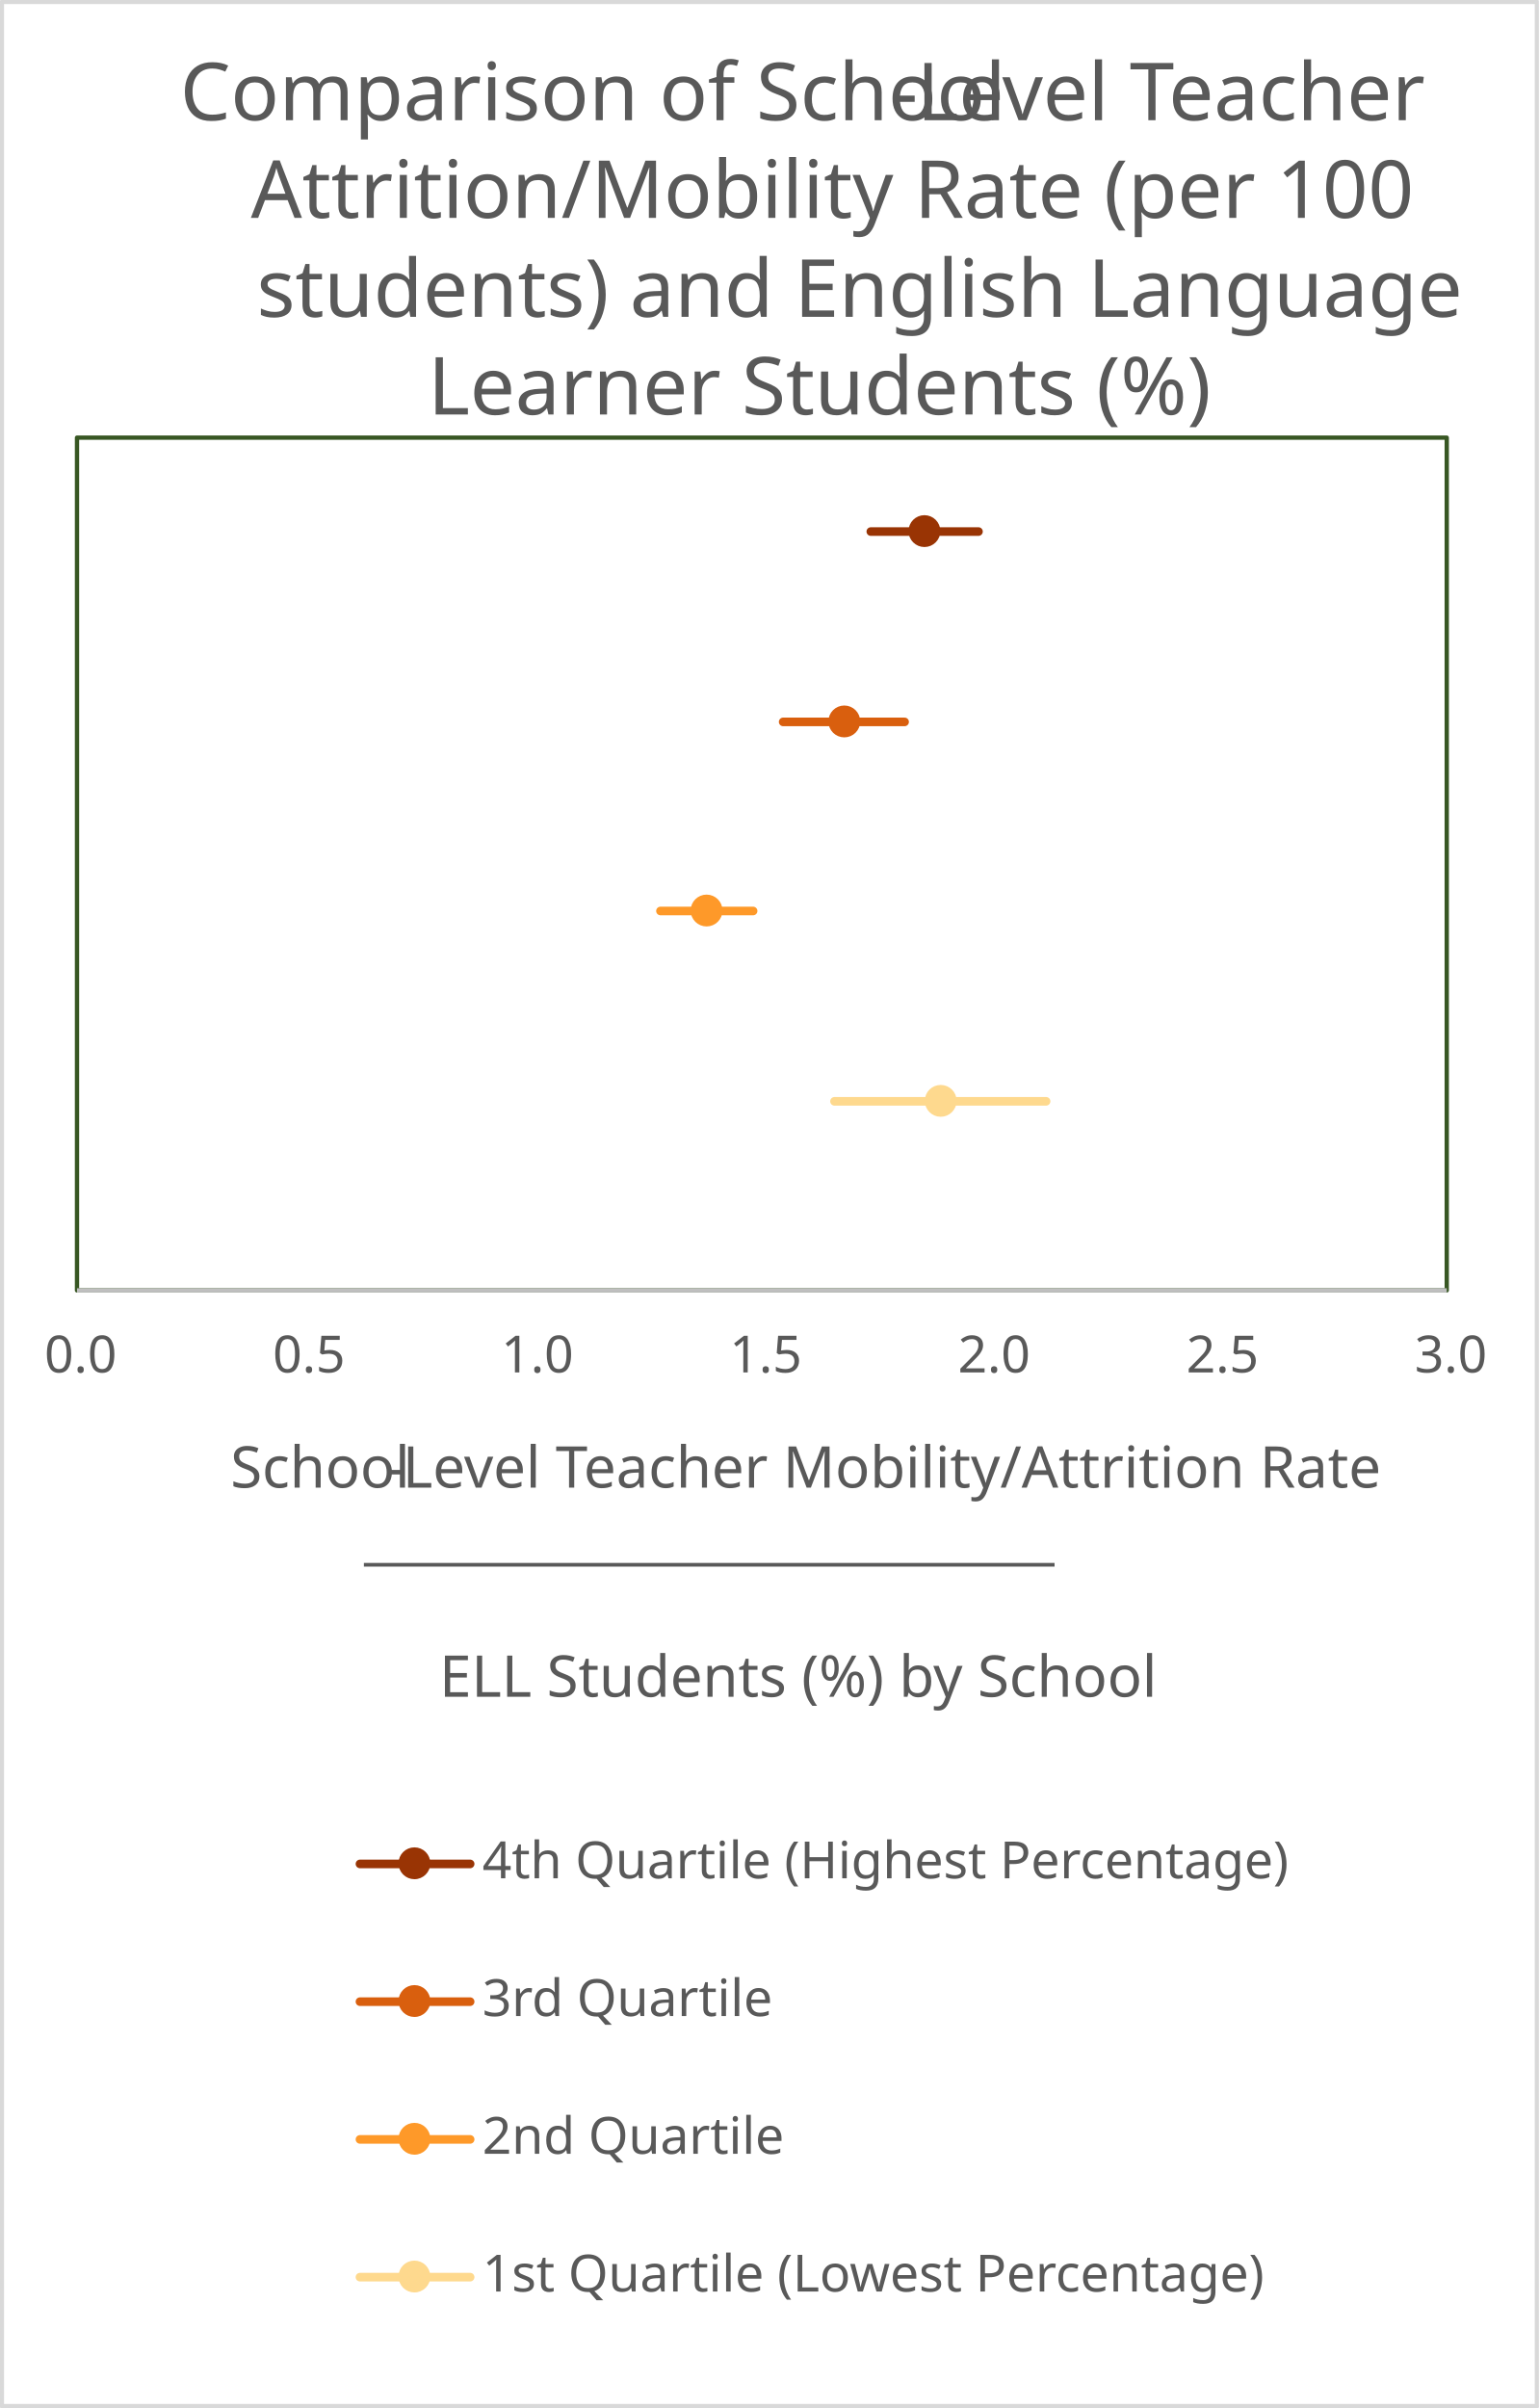
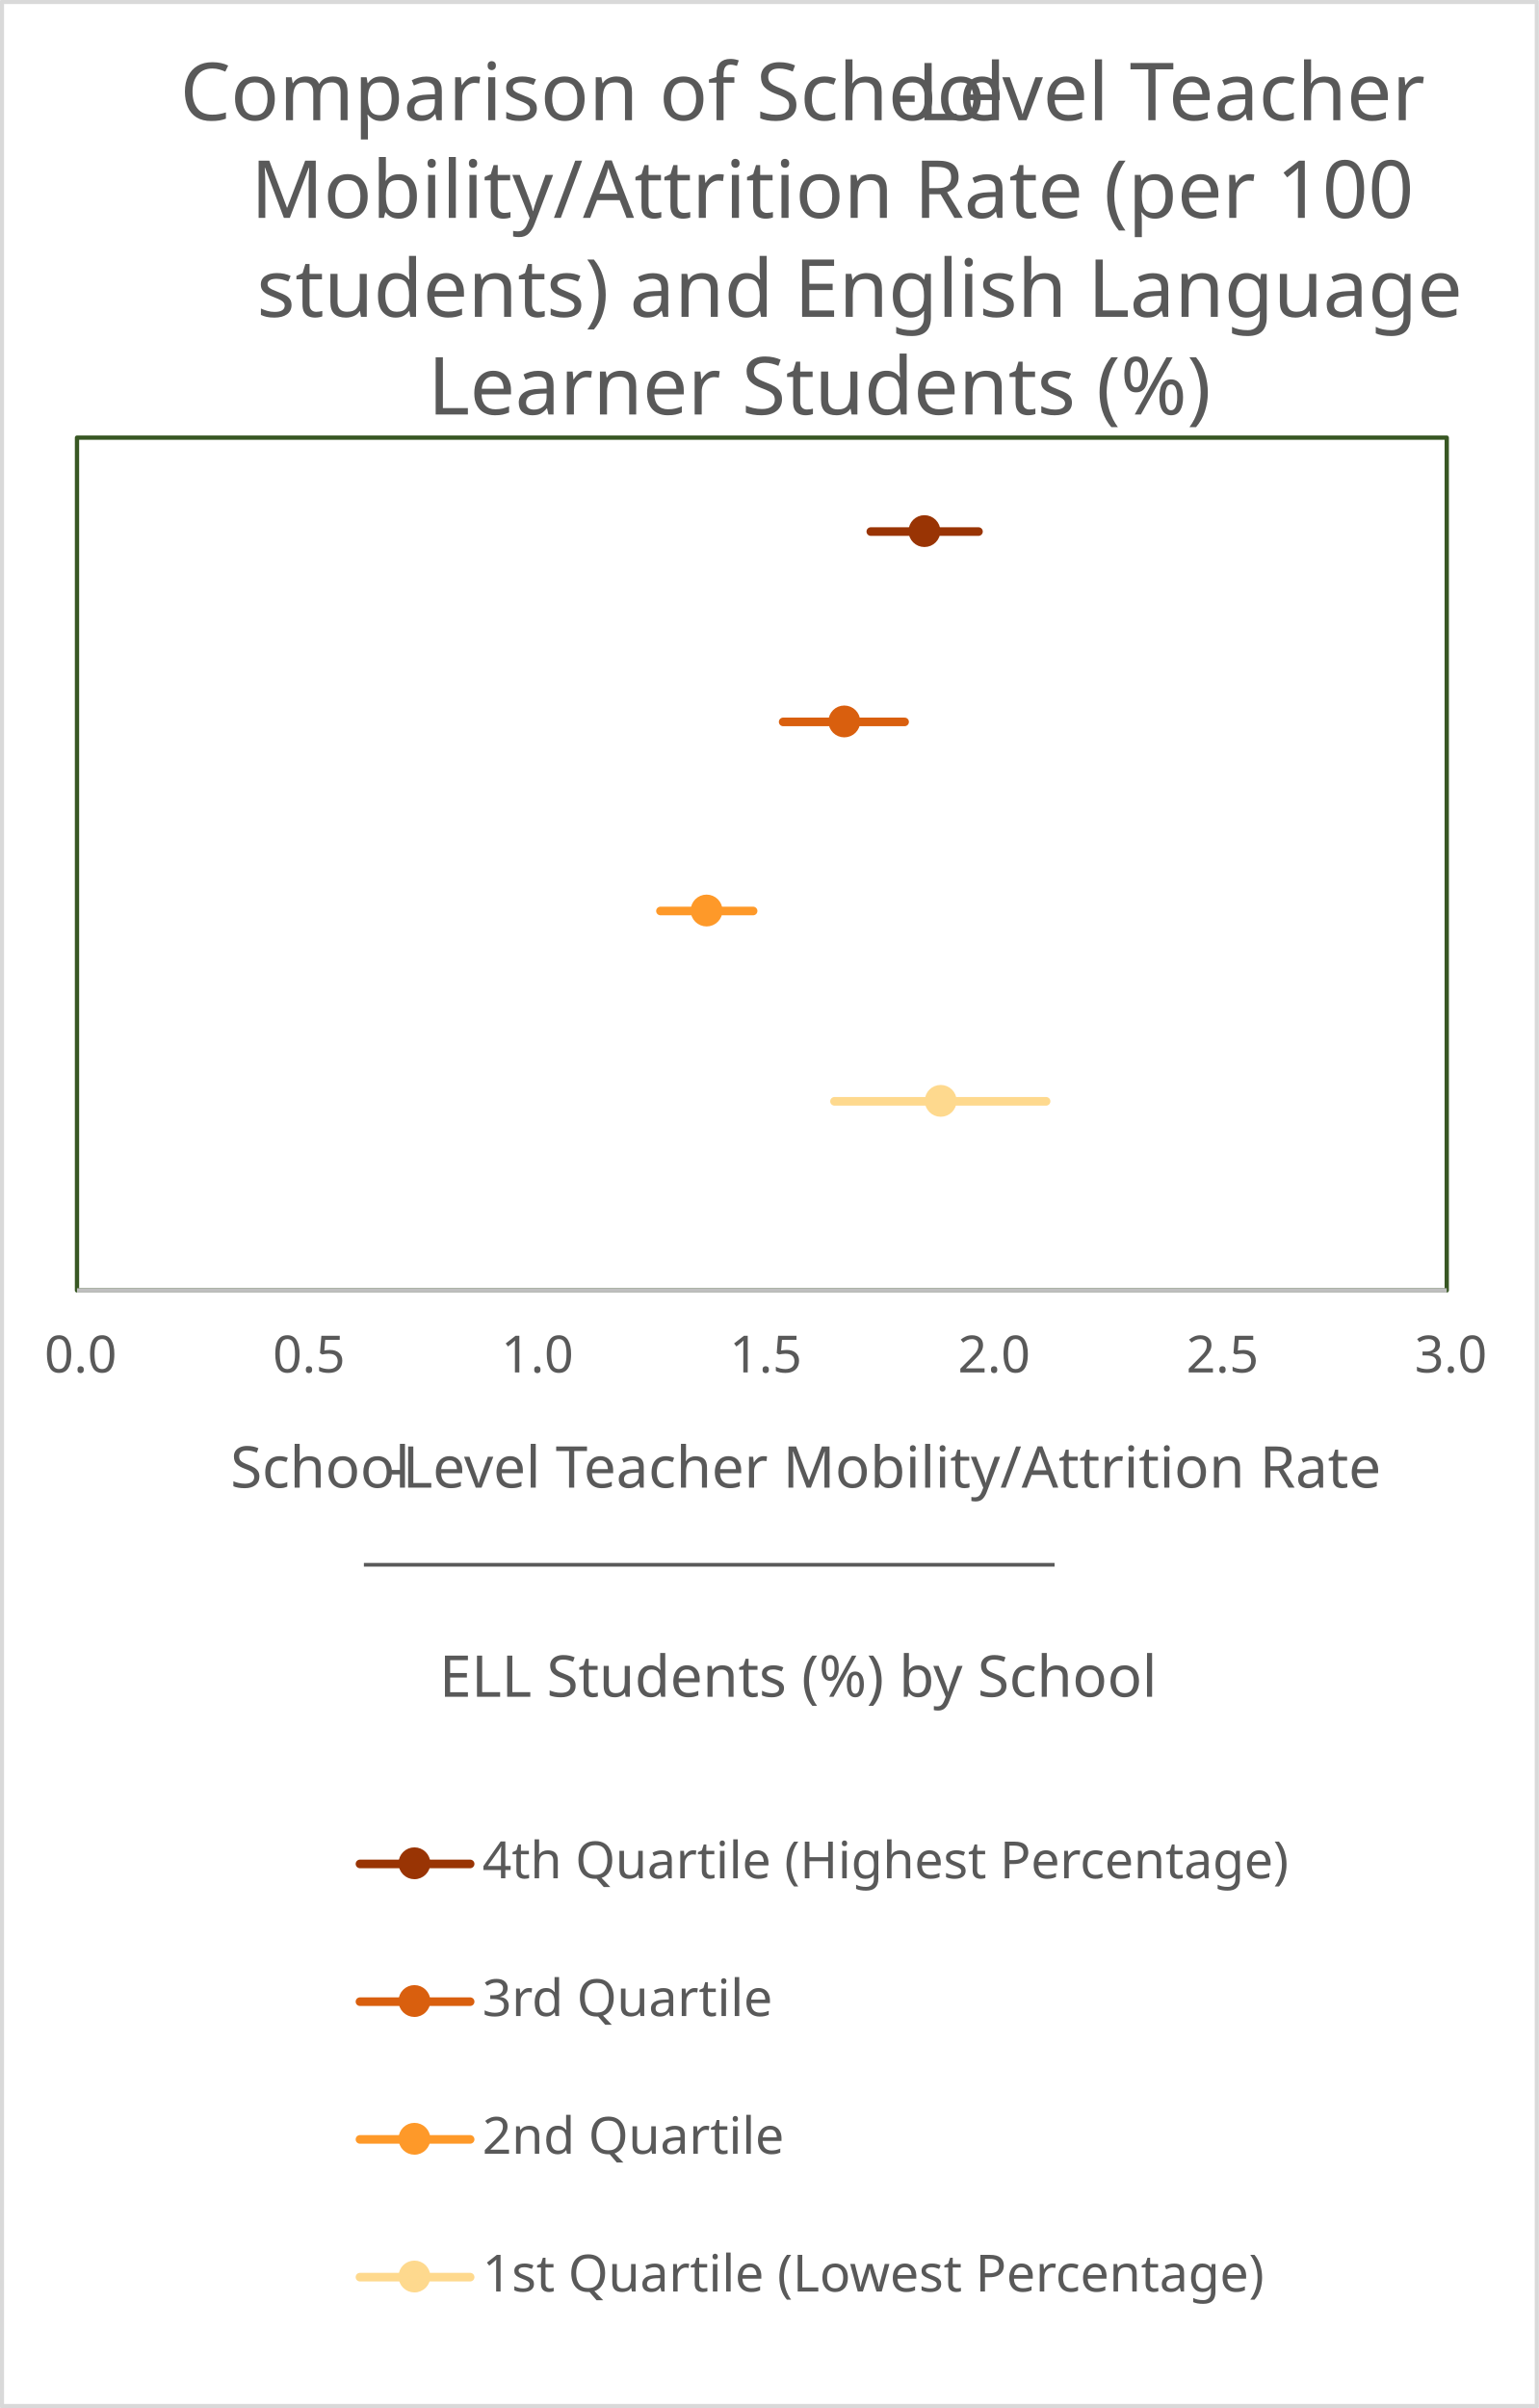
<svg xmlns="http://www.w3.org/2000/svg" width="1229" height="1923" overflow="hidden">
  <defs>
    <clipPath id="clip0">
      <rect x="1491" y="28" width="1229" height="1923" />
    </clipPath>
    <clipPath id="clip1">
      <rect x="1491" y="28" width="1226" height="1921" />
    </clipPath>
    <clipPath id="clip2">
      <rect x="1491" y="28" width="1226" height="1921" />
    </clipPath>
    <clipPath id="clip3">
      <rect x="1552" y="377" width="1098" height="685" />
    </clipPath>
    <clipPath id="clip4">
      <rect x="1491" y="28" width="1226" height="1921" />
    </clipPath>
    <clipPath id="clip5">
      <rect x="1552" y="377" width="1098" height="685" />
    </clipPath>
    <clipPath id="clip6">
      <rect x="1491" y="28" width="1226" height="1921" />
    </clipPath>
    <clipPath id="clip7">
      <rect x="1552" y="377" width="1098" height="685" />
    </clipPath>
    <clipPath id="clip8">
      <rect x="1491" y="28" width="1226" height="1921" />
    </clipPath>
    <clipPath id="clip9">
      <rect x="1552" y="377" width="1098" height="685" />
    </clipPath>
    <clipPath id="clip10">
      <rect x="1491" y="28" width="1226" height="1921" />
    </clipPath>
    <clipPath id="clip11">
      <rect x="1491" y="28" width="1226" height="1921" />
    </clipPath>
    <clipPath id="clip12">
      <rect x="1491" y="28" width="1226" height="1921" />
    </clipPath>
    <clipPath id="clip13">
      <rect x="1491" y="28" width="1226" height="1921" />
    </clipPath>
    <clipPath id="clip14">
      <rect x="1491" y="28" width="1226" height="1921" />
    </clipPath>
    <clipPath id="clip15">
      <rect x="1491" y="28" width="1226" height="1921" />
    </clipPath>
    <clipPath id="clip16">
      <rect x="1491" y="28" width="1226" height="1921" />
    </clipPath>
    <clipPath id="clip17">
      <rect x="1491" y="28" width="1226" height="1921" />
    </clipPath>
    <clipPath id="clip18">
      <rect x="1491" y="28" width="1226" height="1921" />
    </clipPath>
    <clipPath id="clip19">
      <rect x="1491" y="28" width="1226" height="1921" />
    </clipPath>
    <clipPath id="clip20">
      <rect x="1491" y="28" width="1226" height="1921" />
    </clipPath>
    <clipPath id="clip21">
      <rect x="1491" y="28" width="1226" height="1921" />
    </clipPath>
    <clipPath id="clip22">
      <rect x="1491" y="28" width="1226" height="1921" />
    </clipPath>
    <clipPath id="clip23">
      <rect x="1491" y="28" width="1226" height="1921" />
    </clipPath>
    <clipPath id="clip24">
      <rect x="1491" y="28" width="1226" height="1921" />
    </clipPath>
    <clipPath id="clip25">
      <rect x="1491" y="28" width="1226" height="1921" />
    </clipPath>
    <clipPath id="clip26">
      <rect x="1491" y="28" width="1226" height="1921" />
    </clipPath>
    <clipPath id="clip27">
      <rect x="1491" y="28" width="1226" height="1921" />
    </clipPath>
    <clipPath id="clip28">
      <rect x="1491" y="28" width="1226" height="1921" />
    </clipPath>
    <clipPath id="clip29">
      <rect x="1491" y="28" width="1226" height="1921" />
    </clipPath>
    <clipPath id="clip30">
      <rect x="1491" y="28" width="1226" height="1921" />
    </clipPath>
    <clipPath id="clip31">
      <rect x="1491" y="28" width="1226" height="1921" />
    </clipPath>
    <clipPath id="clip32">
      <rect x="1491" y="28" width="1226" height="1921" />
    </clipPath>
    <clipPath id="clip33">
      <rect x="1491" y="28" width="1226" height="1921" />
    </clipPath>
    <clipPath id="clip34">
      <rect x="1491" y="28" width="1226" height="1921" />
    </clipPath>
    <clipPath id="clip35">
      <rect x="1491" y="28" width="1226" height="1921" />
    </clipPath>
    <clipPath id="clip36">
      <rect x="1491" y="28" width="1226" height="1921" />
    </clipPath>
    <clipPath id="clip37">
      <rect x="1491" y="28" width="1226" height="1921" />
    </clipPath>
    <clipPath id="clip38">
      <rect x="1491" y="28" width="1226" height="1921" />
    </clipPath>
    <clipPath id="clip39">
      <rect x="1491" y="28" width="1226" height="1921" />
    </clipPath>
    <clipPath id="clip40">
      <rect x="1491" y="28" width="1226" height="1921" />
    </clipPath>
  </defs>
  <g clip-path="url(#clip0)" transform="translate(-1491 -28)">
    <rect x="1492" y="29" width="1226" height="1920" fill="#FFFFFF" />
    <g clip-path="url(#clip1)">
      <rect x="1552.5" y="377.5" width="1094" height="681" stroke="#385723" stroke-width="3.438" stroke-linejoin="round" stroke-miterlimit="10" fill="none" />
    </g>
    <g clip-path="url(#clip2)">
      <path d="M1552.5 1058.5 2646.5 1058.5" stroke="#BFBFBF" stroke-width="3.438" stroke-linejoin="round" stroke-miterlimit="10" fill="none" fill-rule="evenodd" />
    </g>
    <g clip-path="url(#clip3)">
      <path d="M2229.57 452.5 2186.5 452.5 2272.5 452.5" stroke="#993404" stroke-width="6.875" stroke-linecap="round" stroke-linejoin="round" stroke-miterlimit="10" fill="none" />
    </g>
    <g clip-path="url(#clip4)">
      <path d="M2240.34 452.134C2240.34 458.208 2235.41 463.133 2229.34 463.133 2223.26 463.133 2218.34 458.208 2218.34 452.134 2218.34 446.059 2223.26 441.134 2229.34 441.134 2235.41 441.134 2240.34 446.059 2240.34 452.134Z" stroke="#993404" stroke-width="3.438" stroke-linejoin="round" stroke-miterlimit="10" fill="#993404" />
    </g>
    <g clip-path="url(#clip5)">
      <path d="M2165.57 604.5 2116.5 604.5 2213.5 604.5" stroke="#D95F0E" stroke-width="6.875" stroke-linecap="round" stroke-linejoin="round" stroke-miterlimit="10" fill="none" />
    </g>
    <g clip-path="url(#clip6)">
      <path d="M2176.34 604.134C2176.34 610.209 2171.41 615.133 2165.34 615.133 2159.26 615.133 2154.34 610.209 2154.34 604.134 2154.34 598.059 2159.26 593.134 2165.34 593.134 2171.41 593.134 2176.34 598.059 2176.34 604.134Z" stroke="#D95F0E" stroke-width="3.438" stroke-linejoin="round" stroke-miterlimit="10" fill="#D95F0E" />
    </g>
    <g clip-path="url(#clip7)">
      <path d="M2055.57 755.5 2018.5 755.5 2092.5 755.5" stroke="#FE9929" stroke-width="6.875" stroke-linecap="round" stroke-linejoin="round" stroke-miterlimit="10" fill="none" />
    </g>
    <g clip-path="url(#clip8)">
      <path d="M2066.34 755.134C2066.34 761.209 2061.41 766.133 2055.34 766.133 2049.26 766.133 2044.34 761.209 2044.34 755.134 2044.34 749.059 2049.26 744.134 2055.34 744.134 2061.41 744.134 2066.34 749.059 2066.34 755.134Z" stroke="#FE9929" stroke-width="3.438" stroke-linejoin="round" stroke-miterlimit="10" fill="#FE9929" />
    </g>
    <g clip-path="url(#clip9)">
      <path d="M2242.57 907.5 2157.5 907.5 2326.5 907.5" stroke="#FED98E" stroke-width="6.875" stroke-linecap="round" stroke-linejoin="round" stroke-miterlimit="10" fill="none" />
    </g>
    <g clip-path="url(#clip10)">
      <path d="M2253.34 907.134C2253.34 913.209 2248.41 918.133 2242.34 918.133 2236.26 918.133 2231.34 913.209 2231.34 907.134 2231.34 901.059 2236.26 896.134 2242.34 896.134 2248.41 896.134 2253.34 901.059 2253.34 907.134Z" stroke="#FED98E" stroke-width="3.438" stroke-linejoin="round" stroke-miterlimit="10" fill="#FED98E" />
    </g>
    <g clip-path="url(#clip11)">
      <text fill="#595959" font-family="Calibri,Calibri_MSFontService,sans-serif" font-weight="400" font-size="41" transform="matrix(1 0 0 1 1526.45 1124)">0.0</text>
    </g>
    <g clip-path="url(#clip12)">
      <text fill="#595959" font-family="Calibri,Calibri_MSFontService,sans-serif" font-weight="400" font-size="41" transform="matrix(1 0 0 1 1708.84 1124)">0.5</text>
    </g>
    <g clip-path="url(#clip13)">
      <text fill="#595959" font-family="Calibri,Calibri_MSFontService,sans-serif" font-weight="400" font-size="41" transform="matrix(1 0 0 1 1891.24 1124)">1.0</text>
    </g>
    <g clip-path="url(#clip14)">
      <text fill="#595959" font-family="Calibri,Calibri_MSFontService,sans-serif" font-weight="400" font-size="41" transform="matrix(1 0 0 1 2073.64 1124)">1.5</text>
    </g>
    <g clip-path="url(#clip15)">
      <text fill="#595959" font-family="Calibri,Calibri_MSFontService,sans-serif" font-weight="400" font-size="41" transform="matrix(1 0 0 1 2256.04 1124)">2.0</text>
    </g>
    <g clip-path="url(#clip16)">
      <text fill="#595959" font-family="Calibri,Calibri_MSFontService,sans-serif" font-weight="400" font-size="41" transform="matrix(1 0 0 1 2438.44 1124)">2.5</text>
    </g>
    <g clip-path="url(#clip17)">
      <text fill="#595959" font-family="Calibri,Calibri_MSFontService,sans-serif" font-weight="400" font-size="41" transform="matrix(1 0 0 1 2620.84 1124)">3.0</text>
    </g>
    <g clip-path="url(#clip18)">
      <text fill="#595959" font-family="Calibri,Calibri_MSFontService,sans-serif" font-weight="400" font-size="46" transform="matrix(1 0 0 1 1675.07 1216)">School</text>
    </g>
    <g clip-path="url(#clip19)">
      <text fill="#595959" font-family="Calibri,Calibri_MSFontService,sans-serif" font-weight="400" font-size="46" transform="matrix(1 0 0 1 1798.48 1216)">-</text>
    </g>
    <g clip-path="url(#clip20)">
      <text fill="#595959" font-family="Calibri,Calibri_MSFontService,sans-serif" font-weight="400" font-size="46" transform="matrix(1 0 0 1 1812.5 1216)">Level Teacher Mobility/Attrition Rate</text>
    </g>
    <g clip-path="url(#clip21)">
      <text fill="#595959" font-family="Calibri,Calibri_MSFontService,sans-serif" font-weight="400" font-size="46" transform="matrix(1 0 0 1 1781.73 1272)">___________________________</text>
    </g>
    <g clip-path="url(#clip22)">
      <text fill="#595959" font-family="Calibri,Calibri_MSFontService,sans-serif" font-weight="400" font-size="46" transform="matrix(1 0 0 1 1841.91 1383)">ELL Students (%) by School</text>
    </g>
    <g clip-path="url(#clip23)">
      <text fill="#595959" font-family="Calibri,Calibri_MSFontService,sans-serif" font-weight="400" font-size="64" transform="matrix(1 0 0 1 1634.78 124)">Comparison of School</text>
    </g>
    <g clip-path="url(#clip24)">
      <text fill="#595959" font-family="Calibri,Calibri_MSFontService,sans-serif" font-weight="400" font-size="64" transform="matrix(1 0 0 1 2203.5 124)">-</text>
    </g>
    <g clip-path="url(#clip25)">
      <text fill="#595959" font-family="Calibri,Calibri_MSFontService,sans-serif" font-weight="400" font-size="64" transform="matrix(1 0 0 1 2223.14 124)">Level Teacher </text>
    </g>
    <g clip-path="url(#clip26)">
-       <text fill="#595959" font-family="Calibri,Calibri_MSFontService,sans-serif" font-weight="400" font-size="64" transform="matrix(1 0 0 1 1691.36 202)">Attrition/Mobility Rate (per 100 </text>
+       <text fill="#595959" font-family="Calibri,Calibri_MSFontService,sans-serif" font-weight="400" font-size="64" transform="matrix(1 0 0 1 1691.36 202)">Mobility/Attrition Rate (per 100 </text>
    </g>
    <g clip-path="url(#clip27)">
      <text fill="#595959" font-family="Calibri,Calibri_MSFontService,sans-serif" font-weight="400" font-size="64" transform="matrix(1 0 0 1 1696.06 281)">students) and English Language </text>
    </g>
    <g clip-path="url(#clip28)">
      <text fill="#595959" font-family="Calibri,Calibri_MSFontService,sans-serif" font-weight="400" font-size="64" transform="matrix(1 0 0 1 1832.76 359)">Learner Students (%)</text>
    </g>
    <g clip-path="url(#clip29)">
      <path d="M1778.5 1516.5 1866.5 1516.5" stroke="#993404" stroke-width="6.875" stroke-linecap="round" stroke-linejoin="round" stroke-miterlimit="10" fill="none" fill-rule="evenodd" />
    </g>
    <g clip-path="url(#clip30)">
      <path d="M1833 1516C1833 1522.07 1828.08 1527 1822 1527 1815.93 1527 1811 1522.07 1811 1516 1811 1509.92 1815.93 1505 1822 1505 1828.08 1505 1833 1509.92 1833 1516Z" stroke="#993404" stroke-width="3.438" stroke-linejoin="round" stroke-miterlimit="10" fill="#993404" />
    </g>
    <g clip-path="url(#clip31)">
      <text fill="#595959" font-family="Calibri,Calibri_MSFontService,sans-serif" font-weight="400" font-size="41" transform="matrix(1 0 0 1 1876.23 1528)">4th Quartile (Highest Percentage)</text>
    </g>
    <g clip-path="url(#clip32)">
      <path d="M1778.5 1626.5 1866.5 1626.5" stroke="#D95F0E" stroke-width="6.875" stroke-linecap="round" stroke-linejoin="round" stroke-miterlimit="10" fill="none" fill-rule="evenodd" />
    </g>
    <g clip-path="url(#clip33)">
      <path d="M1833 1626C1833 1632.07 1828.08 1637 1822 1637 1815.93 1637 1811 1632.07 1811 1626 1811 1619.92 1815.93 1615 1822 1615 1828.08 1615 1833 1619.92 1833 1626Z" stroke="#D95F0E" stroke-width="3.438" stroke-linejoin="round" stroke-miterlimit="10" fill="#D95F0E" />
    </g>
    <g clip-path="url(#clip34)">
      <text fill="#595959" font-family="Calibri,Calibri_MSFontService,sans-serif" font-weight="400" font-size="41" transform="matrix(1 0 0 1 1876.23 1638)">3rd Quartile</text>
    </g>
    <g clip-path="url(#clip35)">
      <path d="M1778.5 1736.5 1866.5 1736.5" stroke="#FE9929" stroke-width="6.875" stroke-linecap="round" stroke-linejoin="round" stroke-miterlimit="10" fill="none" fill-rule="evenodd" />
    </g>
    <g clip-path="url(#clip36)">
      <path d="M1833 1736C1833 1742.07 1828.08 1747 1822 1747 1815.93 1747 1811 1742.07 1811 1736 1811 1729.92 1815.93 1725 1822 1725 1828.08 1725 1833 1729.92 1833 1736Z" stroke="#FE9929" stroke-width="3.438" stroke-linejoin="round" stroke-miterlimit="10" fill="#FE9929" />
    </g>
    <g clip-path="url(#clip37)">
      <text fill="#595959" font-family="Calibri,Calibri_MSFontService,sans-serif" font-weight="400" font-size="41" transform="matrix(1 0 0 1 1876.23 1748)">2nd Quartile</text>
    </g>
    <g clip-path="url(#clip38)">
      <path d="M1778.5 1846.5 1866.5 1846.5" stroke="#FED98E" stroke-width="6.875" stroke-linecap="round" stroke-linejoin="round" stroke-miterlimit="10" fill="none" fill-rule="evenodd" />
    </g>
    <g clip-path="url(#clip39)">
      <path d="M1833 1846C1833 1852.07 1828.08 1857 1822 1857 1815.93 1857 1811 1852.07 1811 1846 1811 1839.92 1815.93 1835 1822 1835 1828.08 1835 1833 1839.92 1833 1846Z" stroke="#FED98E" stroke-width="3.438" stroke-linejoin="round" stroke-miterlimit="10" fill="#FED98E" />
    </g>
    <g clip-path="url(#clip40)">
      <text fill="#595959" font-family="Calibri,Calibri_MSFontService,sans-serif" font-weight="400" font-size="41" transform="matrix(1 0 0 1 1876.23 1858)">1st Quartile (Lowest Percentage)</text>
    </g>
    <rect x="1492.5" y="29.5" width="1226" height="1920" stroke="#D9D9D9" stroke-width="3.438" stroke-linejoin="round" stroke-miterlimit="10" fill="none" />
  </g>
</svg>
